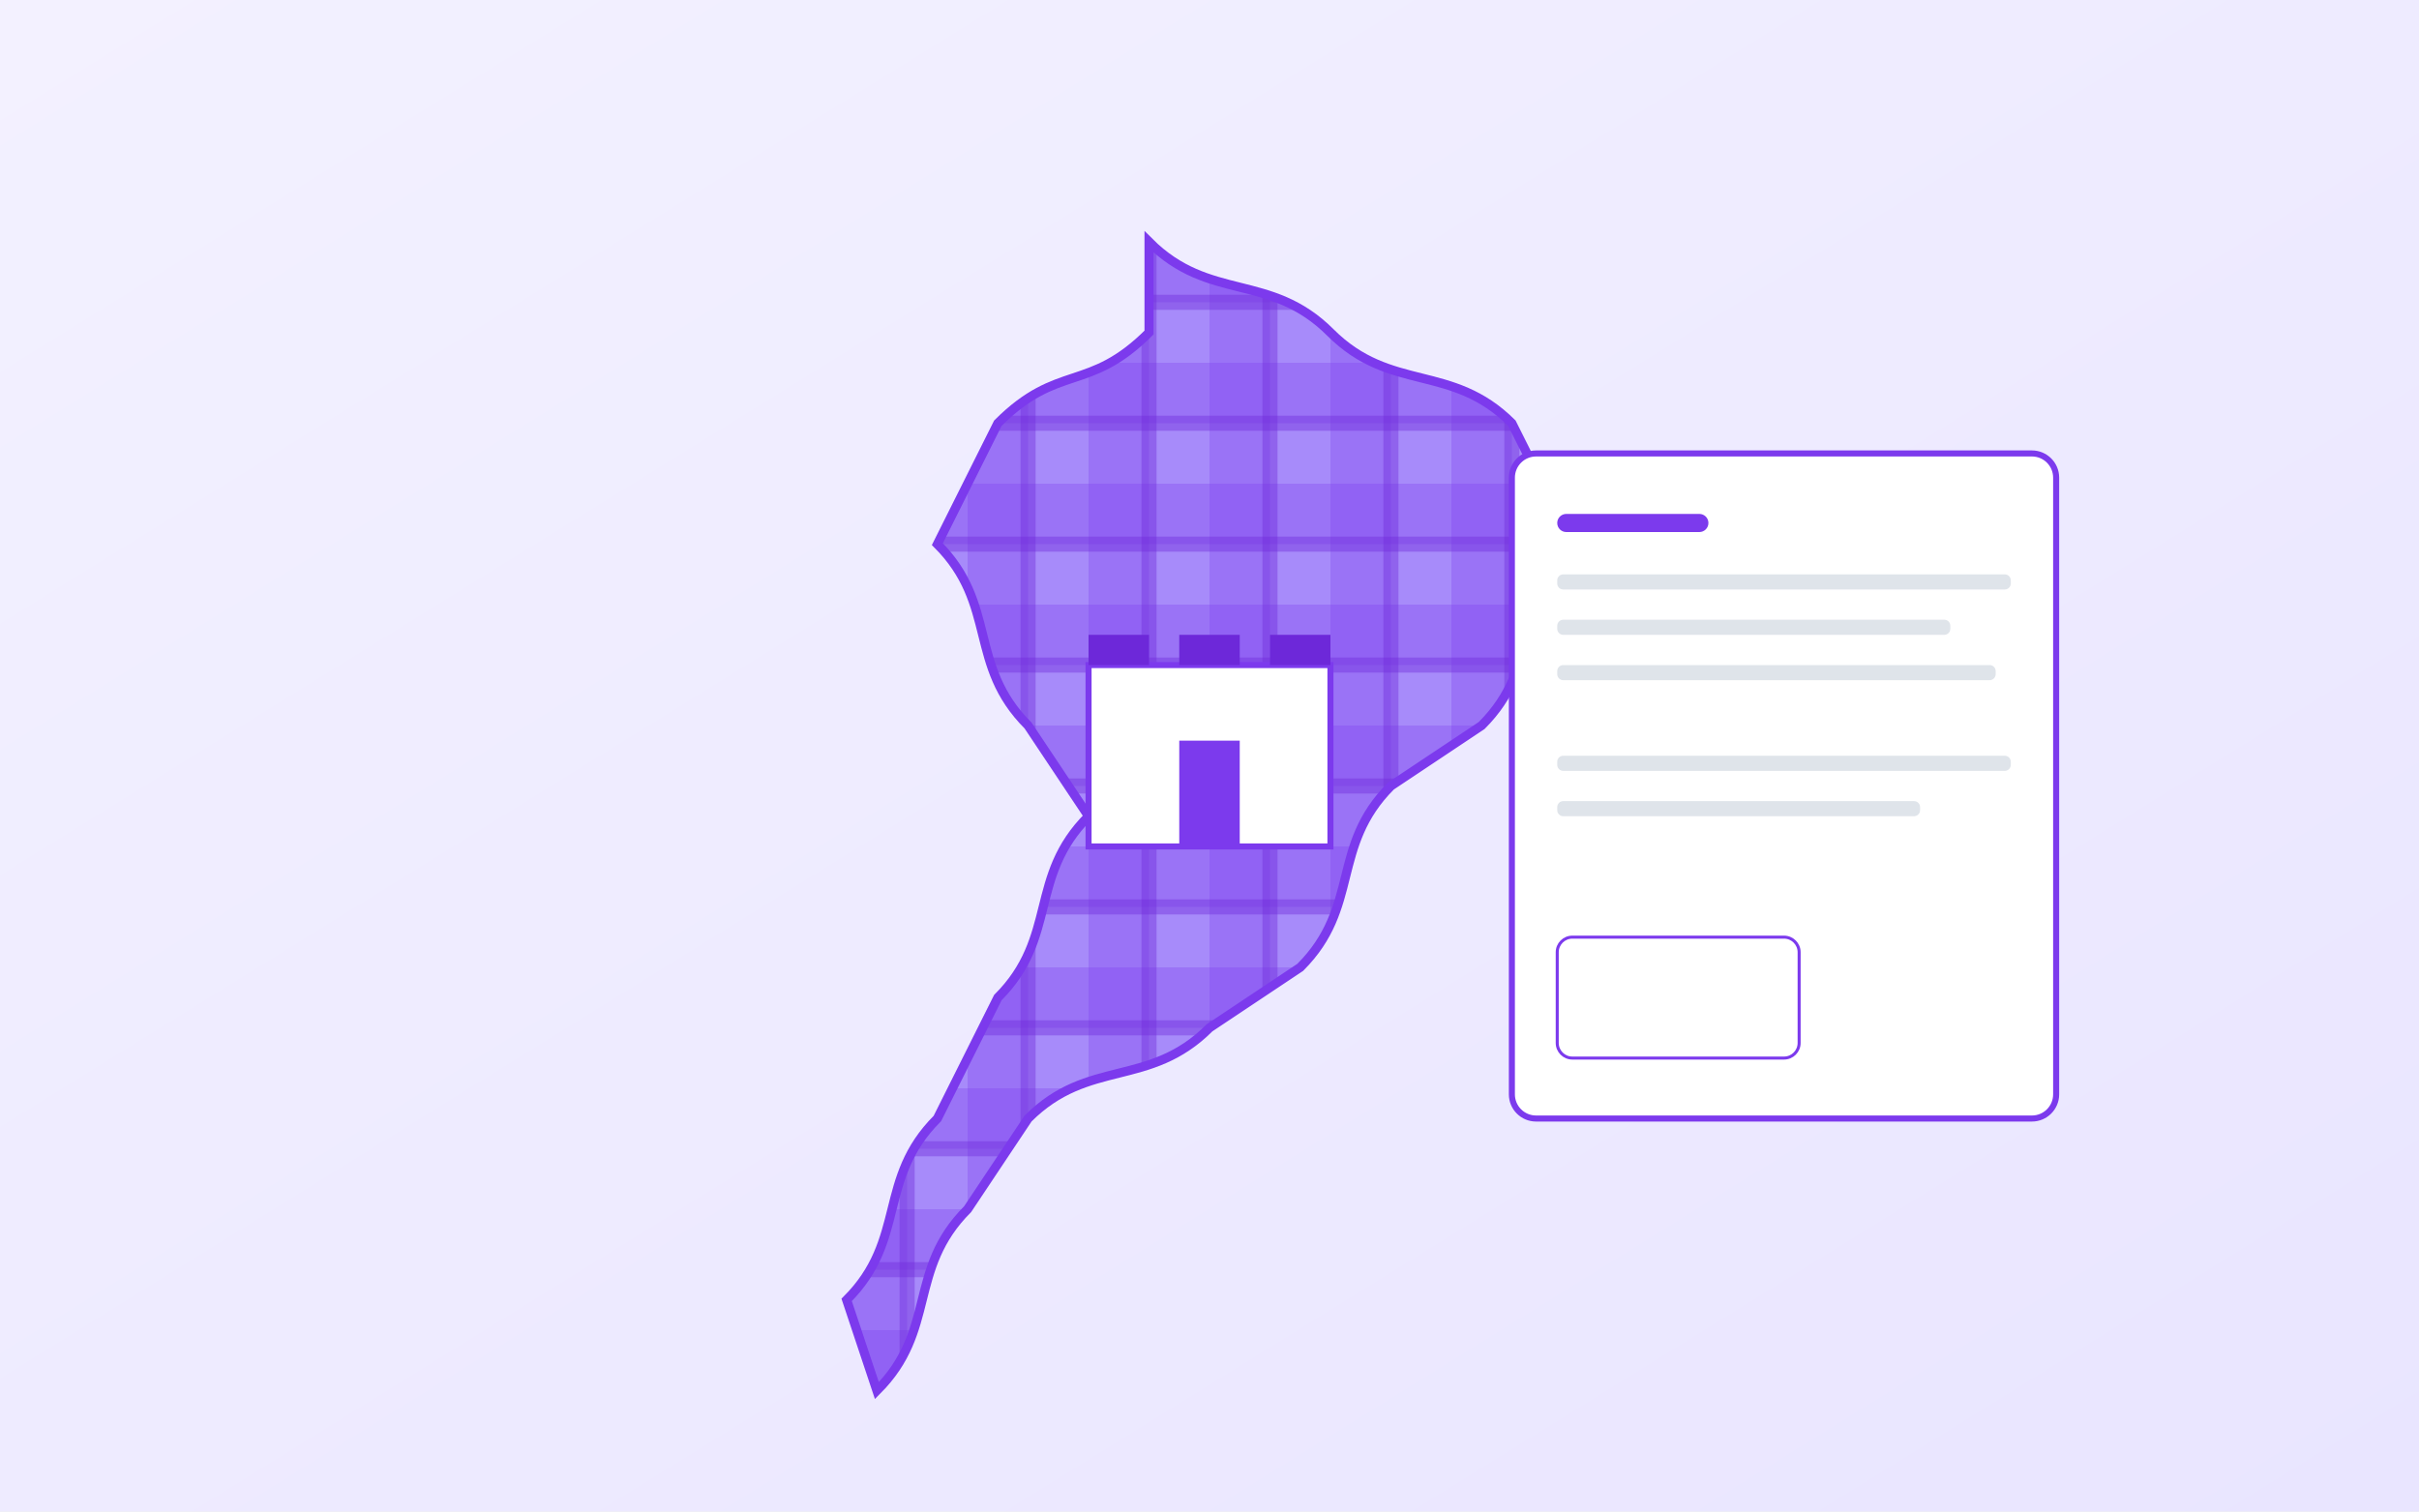
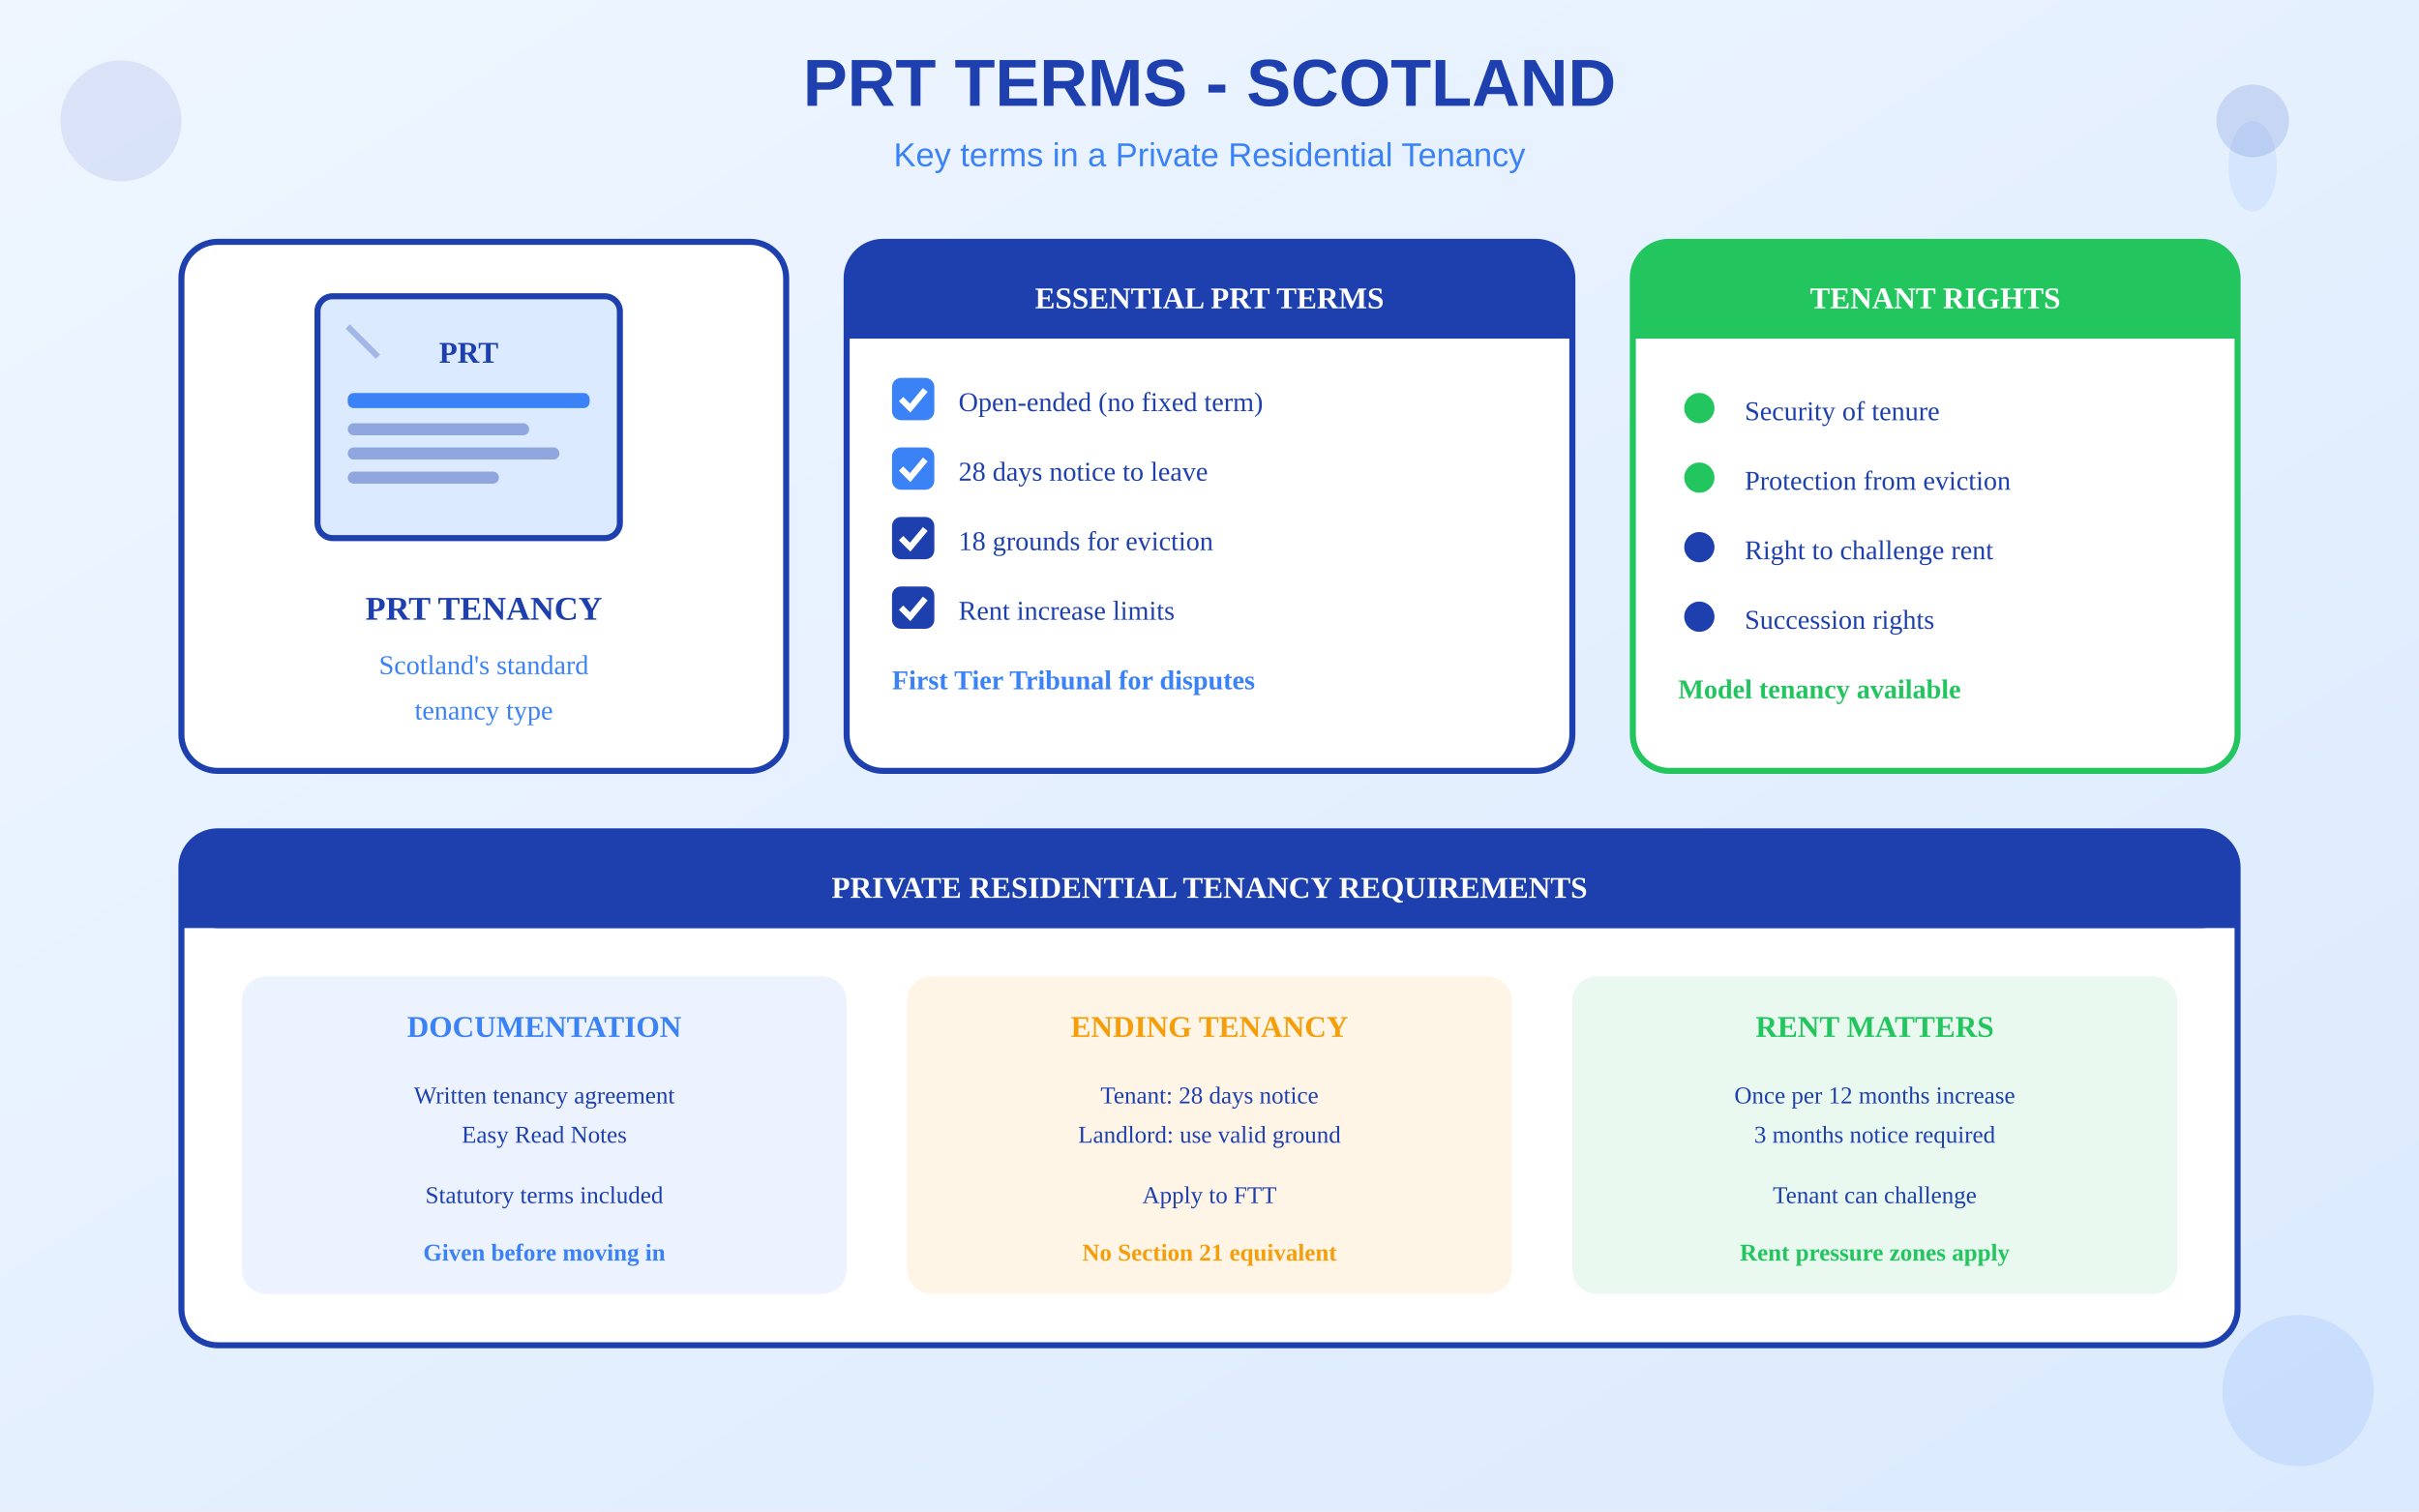
<svg xmlns="http://www.w3.org/2000/svg" viewBox="0 0 800 500">
  <defs>
    <linearGradient id="bgGrad" x1="0%" y1="0%" x2="100%" y2="100%">
-       <stop offset="0%" style="stop-color:#F3F1FF" />
-       <stop offset="100%" style="stop-color:#E9E5FF" />
+       <stop offset="0%" style="stop-color:#EFF6FF" />
+       <stop offset="100%" style="stop-color:#DBEAFE" />
    </linearGradient>
-     <pattern id="tartan" patternUnits="userSpaceOnUse" width="40" height="40">
-       <rect width="40" height="40" fill="#A78BFA" />
-       <rect width="20" height="40" fill="#7C3AED" opacity="0.3" />
-       <rect width="40" height="20" fill="#7C3AED" opacity="0.3" />
-       <rect width="5" height="40" x="17.5" fill="#6D28D9" opacity="0.4" />
-       <rect width="40" height="5" y="17.5" fill="#6D28D9" opacity="0.4" />
-     </pattern>
  </defs>
  <rect width="800" height="500" fill="url(#bgGrad)" />
+   <g transform="translate(720, 20)">
+     <circle cx="25" cy="20" r="12" fill="#1E40AF" opacity="0.15" />
+     <ellipse cx="25" cy="35" rx="8" ry="15" fill="#3B82F6" opacity="0.1" />
+   </g>
+   <text x="400" y="35" text-anchor="middle" fill="#1E40AF" font-size="22" font-weight="bold" font-family="Arial">PRT TERMS - SCOTLAND</text>
+   <text x="400" y="55" text-anchor="middle" fill="#3B82F6" font-size="11" font-family="Arial">Key terms in a Private Residential Tenancy</text>
+   <g transform="translate(60, 80)">
+     <rect x="0" y="0" width="200" height="175" rx="12" fill="white" stroke="#1E40AF" stroke-width="2" />
+     <g transform="translate(25, 8)">
+       <rect x="20" y="10" width="100" height="80" rx="5" fill="#DBEAFE" stroke="#1E40AF" stroke-width="2" />
+       <text x="70" y="32" text-anchor="middle" fill="#1E40AF" font-size="10" font-weight="bold">PRT</text>
+       <rect x="30" y="42" width="80" height="5" rx="2" fill="#3B82F6" />
+       <rect x="30" y="52" width="60" height="4" rx="2" fill="#1E40AF" opacity="0.4" />
+       <rect x="30" y="60" width="70" height="4" rx="2" fill="#1E40AF" opacity="0.4" />
+       <rect x="30" y="68" width="50" height="4" rx="2" fill="#1E40AF" opacity="0.4" />
+       <line x1="30" y1="20" x2="40" y2="30" stroke="#1E40AF" stroke-width="2" opacity="0.3" />
+     </g>
+     <text x="100" y="125" text-anchor="middle" fill="#1E40AF" font-size="11" font-weight="bold">PRT TENANCY</text>
+     <text x="100" y="143" text-anchor="middle" fill="#3B82F6" font-size="9">Scotland's standard</text>
+     <text x="100" y="158" text-anchor="middle" fill="#3B82F6" font-size="9">tenancy type</text>
+   </g>
  <g transform="translate(280, 80)">
-     <path d="M100 0 C120 20 140 10 160 30 C180 50 200 40 220 60 L240 100 C220 120 230 140 210 160              L180 180 C160 200 170 220 150 240 L120 260 C100 280 80 270 60 290 L40 320              C20 340 30 360 10 380 L0 350 C20 330 10 310 30 290 L50 250 C70 230 60 210 80 190              L60 160 C40 140 50 120 30 100 L50 60 C70 40 80 50 100 30 Z" fill="url(#tartan)" stroke="#7C3AED" stroke-width="3" />
-     <g transform="translate(80, 100)">
-       <rect x="0" y="40" width="80" height="60" fill="white" stroke="#7C3AED" stroke-width="2" />
-       <rect x="0" y="30" width="20" height="10" fill="#6D28D9" />
-       <rect x="30" y="30" width="20" height="10" fill="#6D28D9" />
-       <rect x="60" y="30" width="20" height="10" fill="#6D28D9" />
-       <rect x="30" y="65" width="20" height="35" fill="#7C3AED" />
+     <rect x="0" y="0" width="240" height="175" rx="12" fill="white" stroke="#1E40AF" stroke-width="2" />
+     <rect x="0" y="0" width="240" height="32" rx="12" fill="#1E40AF" />
+     <rect x="0" y="20" width="240" height="12" fill="#1E40AF" />
+     <text x="120" y="22" text-anchor="middle" fill="white" font-size="10" font-weight="bold">ESSENTIAL PRT TERMS</text>
+     <g transform="translate(15, 45)">
+       <rect x="0" y="0" width="14" height="14" rx="3" fill="#3B82F6" />
+       <path d="M3 7 L6 10 L11 4" stroke="white" stroke-width="2" fill="none" />
+       <text x="22" y="11" fill="#1E40AF" font-size="9">Open-ended (no fixed term)</text>
+     </g>
+     <g transform="translate(15, 68)">
+       <rect x="0" y="0" width="14" height="14" rx="3" fill="#3B82F6" />
+       <path d="M3 7 L6 10 L11 4" stroke="white" stroke-width="2" fill="none" />
+       <text x="22" y="11" fill="#1E40AF" font-size="9">28 days notice to leave</text>
+     </g>
+     <g transform="translate(15, 91)">
+       <rect x="0" y="0" width="14" height="14" rx="3" fill="#1E40AF" />
+       <path d="M3 7 L6 10 L11 4" stroke="white" stroke-width="2" fill="none" />
+       <text x="22" y="11" fill="#1E40AF" font-size="9">18 grounds for eviction</text>
+     </g>
+     <g transform="translate(15, 114)">
+       <rect x="0" y="0" width="14" height="14" rx="3" fill="#1E40AF" />
+       <path d="M3 7 L6 10 L11 4" stroke="white" stroke-width="2" fill="none" />
+       <text x="22" y="11" fill="#1E40AF" font-size="9">Rent increase limits</text>
+     </g>
+     <g transform="translate(15, 137)">
+       <text x="0" y="11" fill="#3B82F6" font-size="9" font-weight="bold">First Tier Tribunal for disputes</text>
    </g>
  </g>
-   <g transform="translate(500, 150)">
-     <rect x="0" y="0" width="180" height="220" rx="8" fill="white" stroke="#7C3AED" stroke-width="2" />
-     <rect x="15" y="20" width="50" height="6" rx="3" fill="#7C3AED" />
-     <rect x="15" y="40" width="150" height="5" rx="2" fill="#94A3B8" opacity="0.3" />
-     <rect x="15" y="55" width="130" height="5" rx="2" fill="#94A3B8" opacity="0.3" />
-     <rect x="15" y="70" width="145" height="5" rx="2" fill="#94A3B8" opacity="0.3" />
-     <rect x="15" y="100" width="150" height="5" rx="2" fill="#94A3B8" opacity="0.3" />
-     <rect x="15" y="115" width="120" height="5" rx="2" fill="#94A3B8" opacity="0.3" />
-     <rect x="15" y="160" width="80" height="40" rx="5" stroke="#7C3AED" stroke-width="1" fill="none" />
+   <g transform="translate(540, 80)">
+     <rect x="0" y="0" width="200" height="175" rx="12" fill="white" stroke="#22C55E" stroke-width="2" />
+     <rect x="0" y="0" width="200" height="32" rx="12" fill="#22C55E" />
+     <rect x="0" y="20" width="200" height="12" fill="#22C55E" />
+     <text x="100" y="22" text-anchor="middle" fill="white" font-size="10" font-weight="bold">TENANT RIGHTS</text>
+     <g transform="translate(15, 48)">
+       <circle cx="7" cy="7" r="5" fill="#22C55E" />
+       <text x="22" y="11" fill="#1E40AF" font-size="9">Security of tenure</text>
+     </g>
+     <g transform="translate(15, 71)">
+       <circle cx="7" cy="7" r="5" fill="#22C55E" />
+       <text x="22" y="11" fill="#1E40AF" font-size="9">Protection from eviction</text>
+     </g>
+     <g transform="translate(15, 94)">
+       <circle cx="7" cy="7" r="5" fill="#1E40AF" />
+       <text x="22" y="11" fill="#1E40AF" font-size="9">Right to challenge rent</text>
+     </g>
+     <g transform="translate(15, 117)">
+       <circle cx="7" cy="7" r="5" fill="#1E40AF" />
+       <text x="22" y="11" fill="#1E40AF" font-size="9">Succession rights</text>
+     </g>
+     <g transform="translate(15, 140)">
+       <text x="0" y="11" fill="#22C55E" font-size="9" font-weight="bold">Model tenancy available</text>
+     </g>
  </g>
+   <g transform="translate(60, 275)">
+     <rect x="0" y="0" width="680" height="170" rx="12" fill="white" stroke="#1E40AF" stroke-width="2" />
+     <rect x="0" y="0" width="680" height="32" rx="12" fill="#1E40AF" />
+     <rect x="0" y="20" width="680" height="12" fill="#1E40AF" />
+     <text x="340" y="22" text-anchor="middle" fill="white" font-size="10" font-weight="bold">PRIVATE RESIDENTIAL TENANCY REQUIREMENTS</text>
+     <g transform="translate(20, 48)">
+       <rect x="0" y="0" width="200" height="105" rx="8" fill="#3B82F6" opacity="0.1" />
+       <text x="100" y="20" text-anchor="middle" fill="#3B82F6" font-size="10" font-weight="bold">DOCUMENTATION</text>
+       <text x="100" y="42" text-anchor="middle" fill="#1E40AF" font-size="8">Written tenancy agreement</text>
+       <text x="100" y="55" text-anchor="middle" fill="#1E40AF" font-size="8">Easy Read Notes</text>
+       <text x="100" y="75" text-anchor="middle" fill="#1E40AF" font-size="8">Statutory terms included</text>
+       <text x="100" y="94" text-anchor="middle" fill="#3B82F6" font-size="8" font-weight="bold">Given before moving in</text>
+     </g>
+     <g transform="translate(240, 48)">
+       <rect x="0" y="0" width="200" height="105" rx="8" fill="#F59E0B" opacity="0.1" />
+       <text x="100" y="20" text-anchor="middle" fill="#F59E0B" font-size="10" font-weight="bold">ENDING TENANCY</text>
+       <text x="100" y="42" text-anchor="middle" fill="#1E40AF" font-size="8">Tenant: 28 days notice</text>
+       <text x="100" y="55" text-anchor="middle" fill="#1E40AF" font-size="8">Landlord: use valid ground</text>
+       <text x="100" y="75" text-anchor="middle" fill="#1E40AF" font-size="8">Apply to FTT</text>
+       <text x="100" y="94" text-anchor="middle" fill="#F59E0B" font-size="8" font-weight="bold">No Section 21 equivalent</text>
+     </g>
+     <g transform="translate(460, 48)">
+       <rect x="0" y="0" width="200" height="105" rx="8" fill="#22C55E" opacity="0.1" />
+       <text x="100" y="20" text-anchor="middle" fill="#22C55E" font-size="10" font-weight="bold">RENT MATTERS</text>
+       <text x="100" y="42" text-anchor="middle" fill="#1E40AF" font-size="8">Once per 12 months increase</text>
+       <text x="100" y="55" text-anchor="middle" fill="#1E40AF" font-size="8">3 months notice required</text>
+       <text x="100" y="75" text-anchor="middle" fill="#1E40AF" font-size="8">Tenant can challenge</text>
+       <text x="100" y="94" text-anchor="middle" fill="#22C55E" font-size="8" font-weight="bold">Rent pressure zones apply</text>
+     </g>
+   </g>
+   <circle cx="40" cy="40" r="20" fill="#1E40AF" opacity="0.1" />
+   <circle cx="760" cy="460" r="25" fill="#3B82F6" opacity="0.12" />
</svg>
